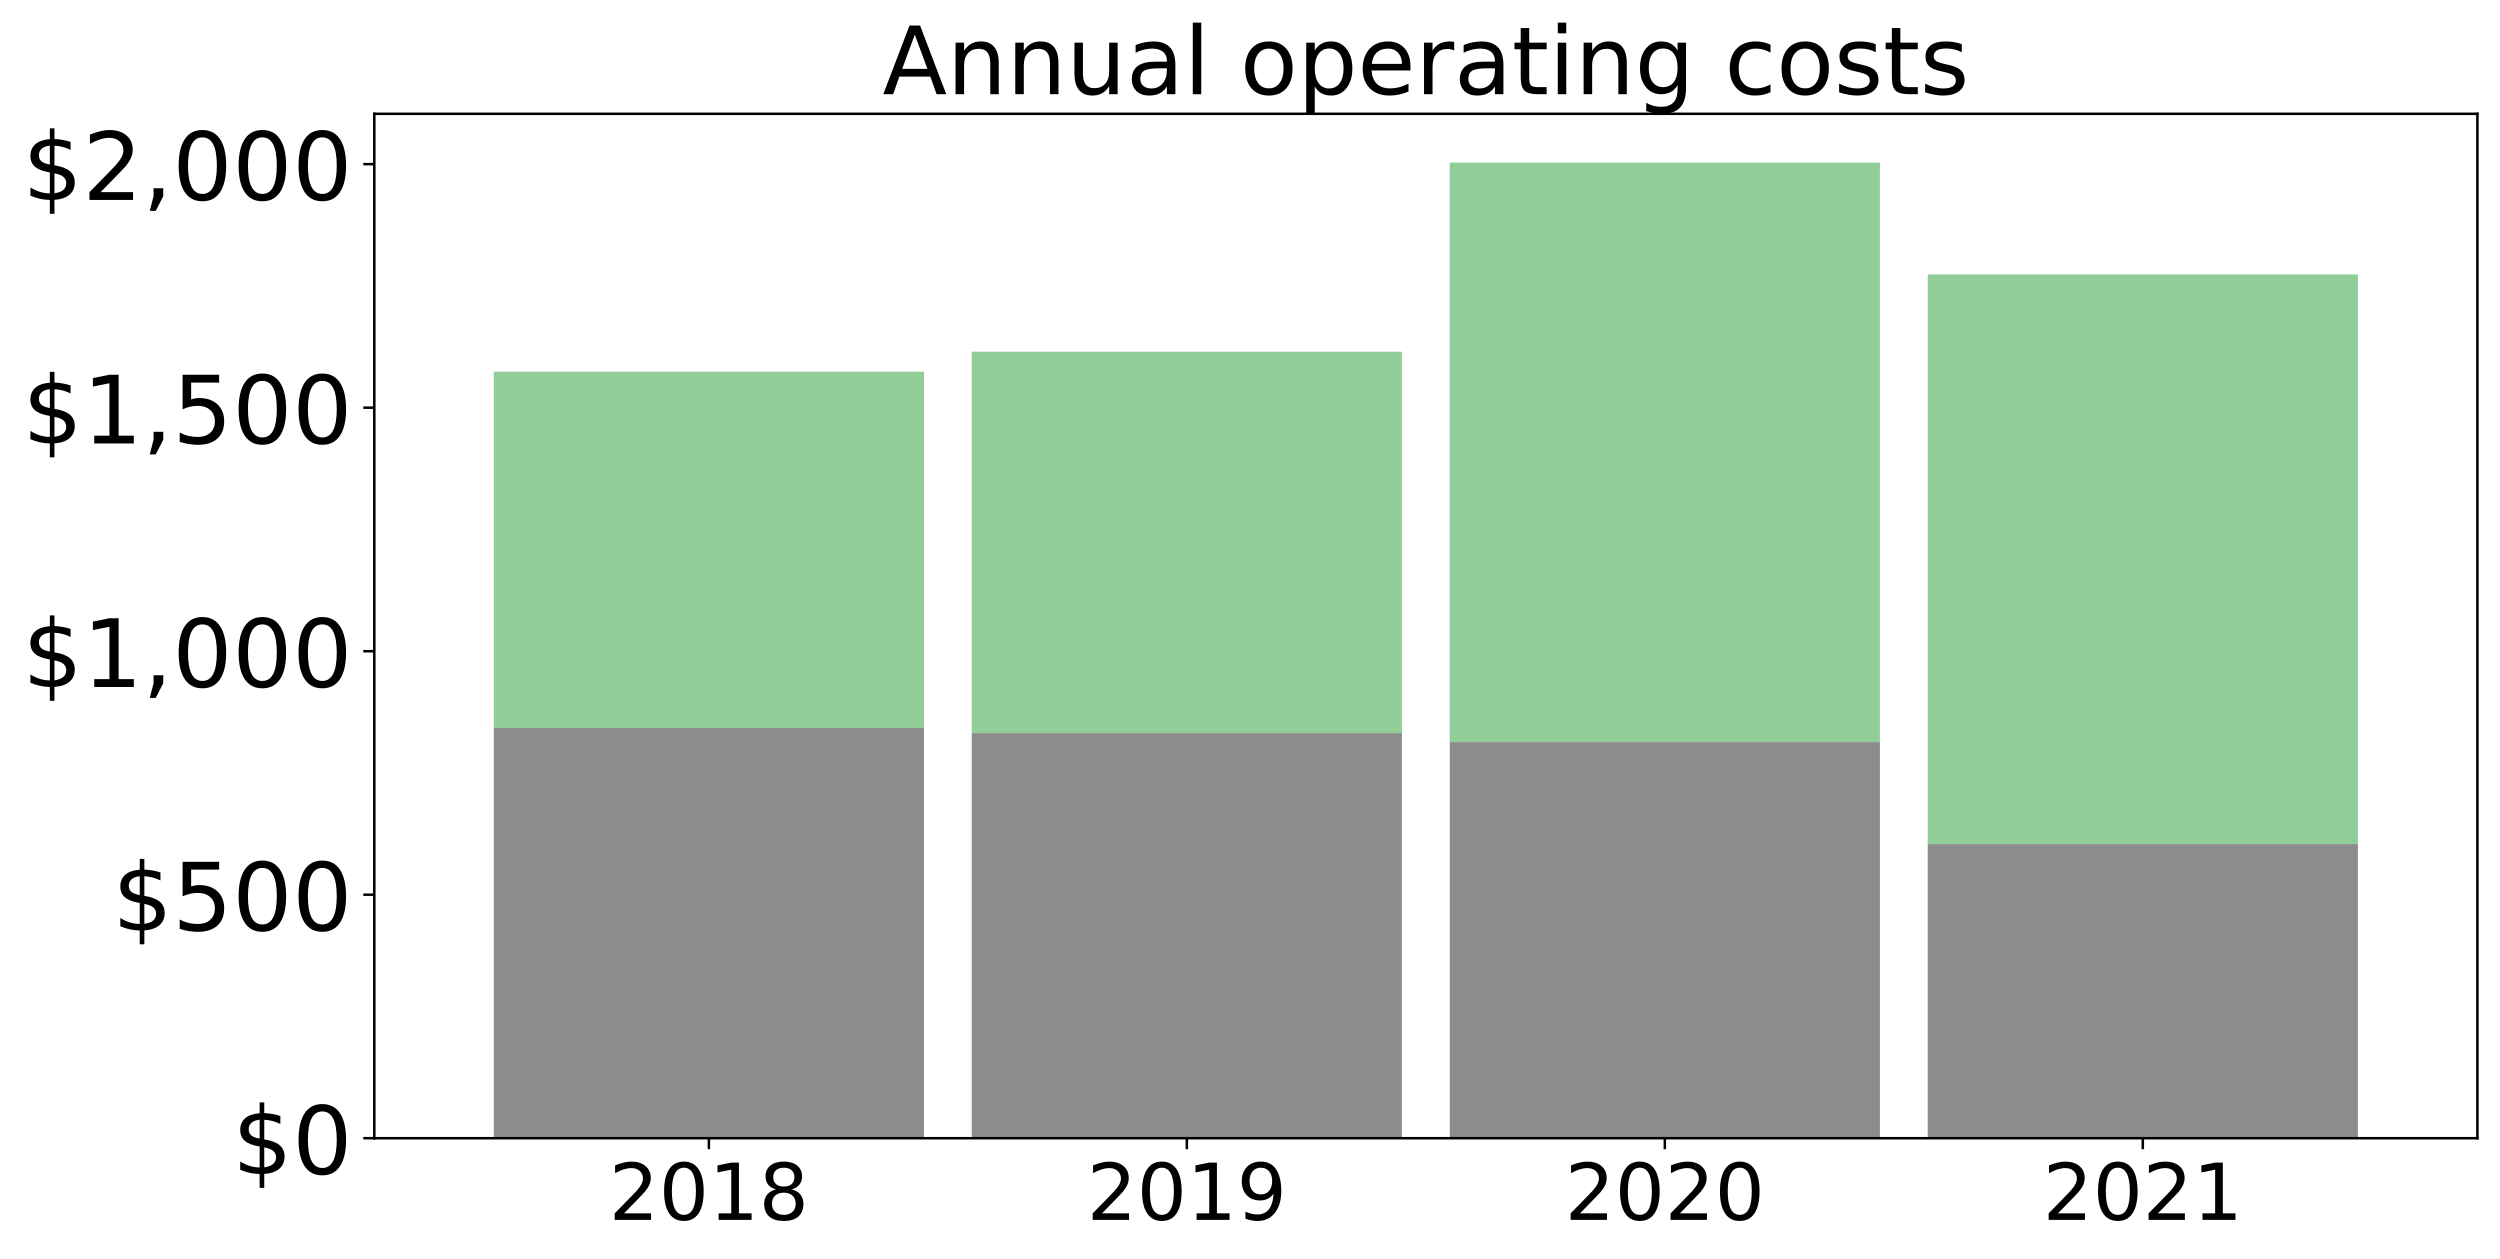
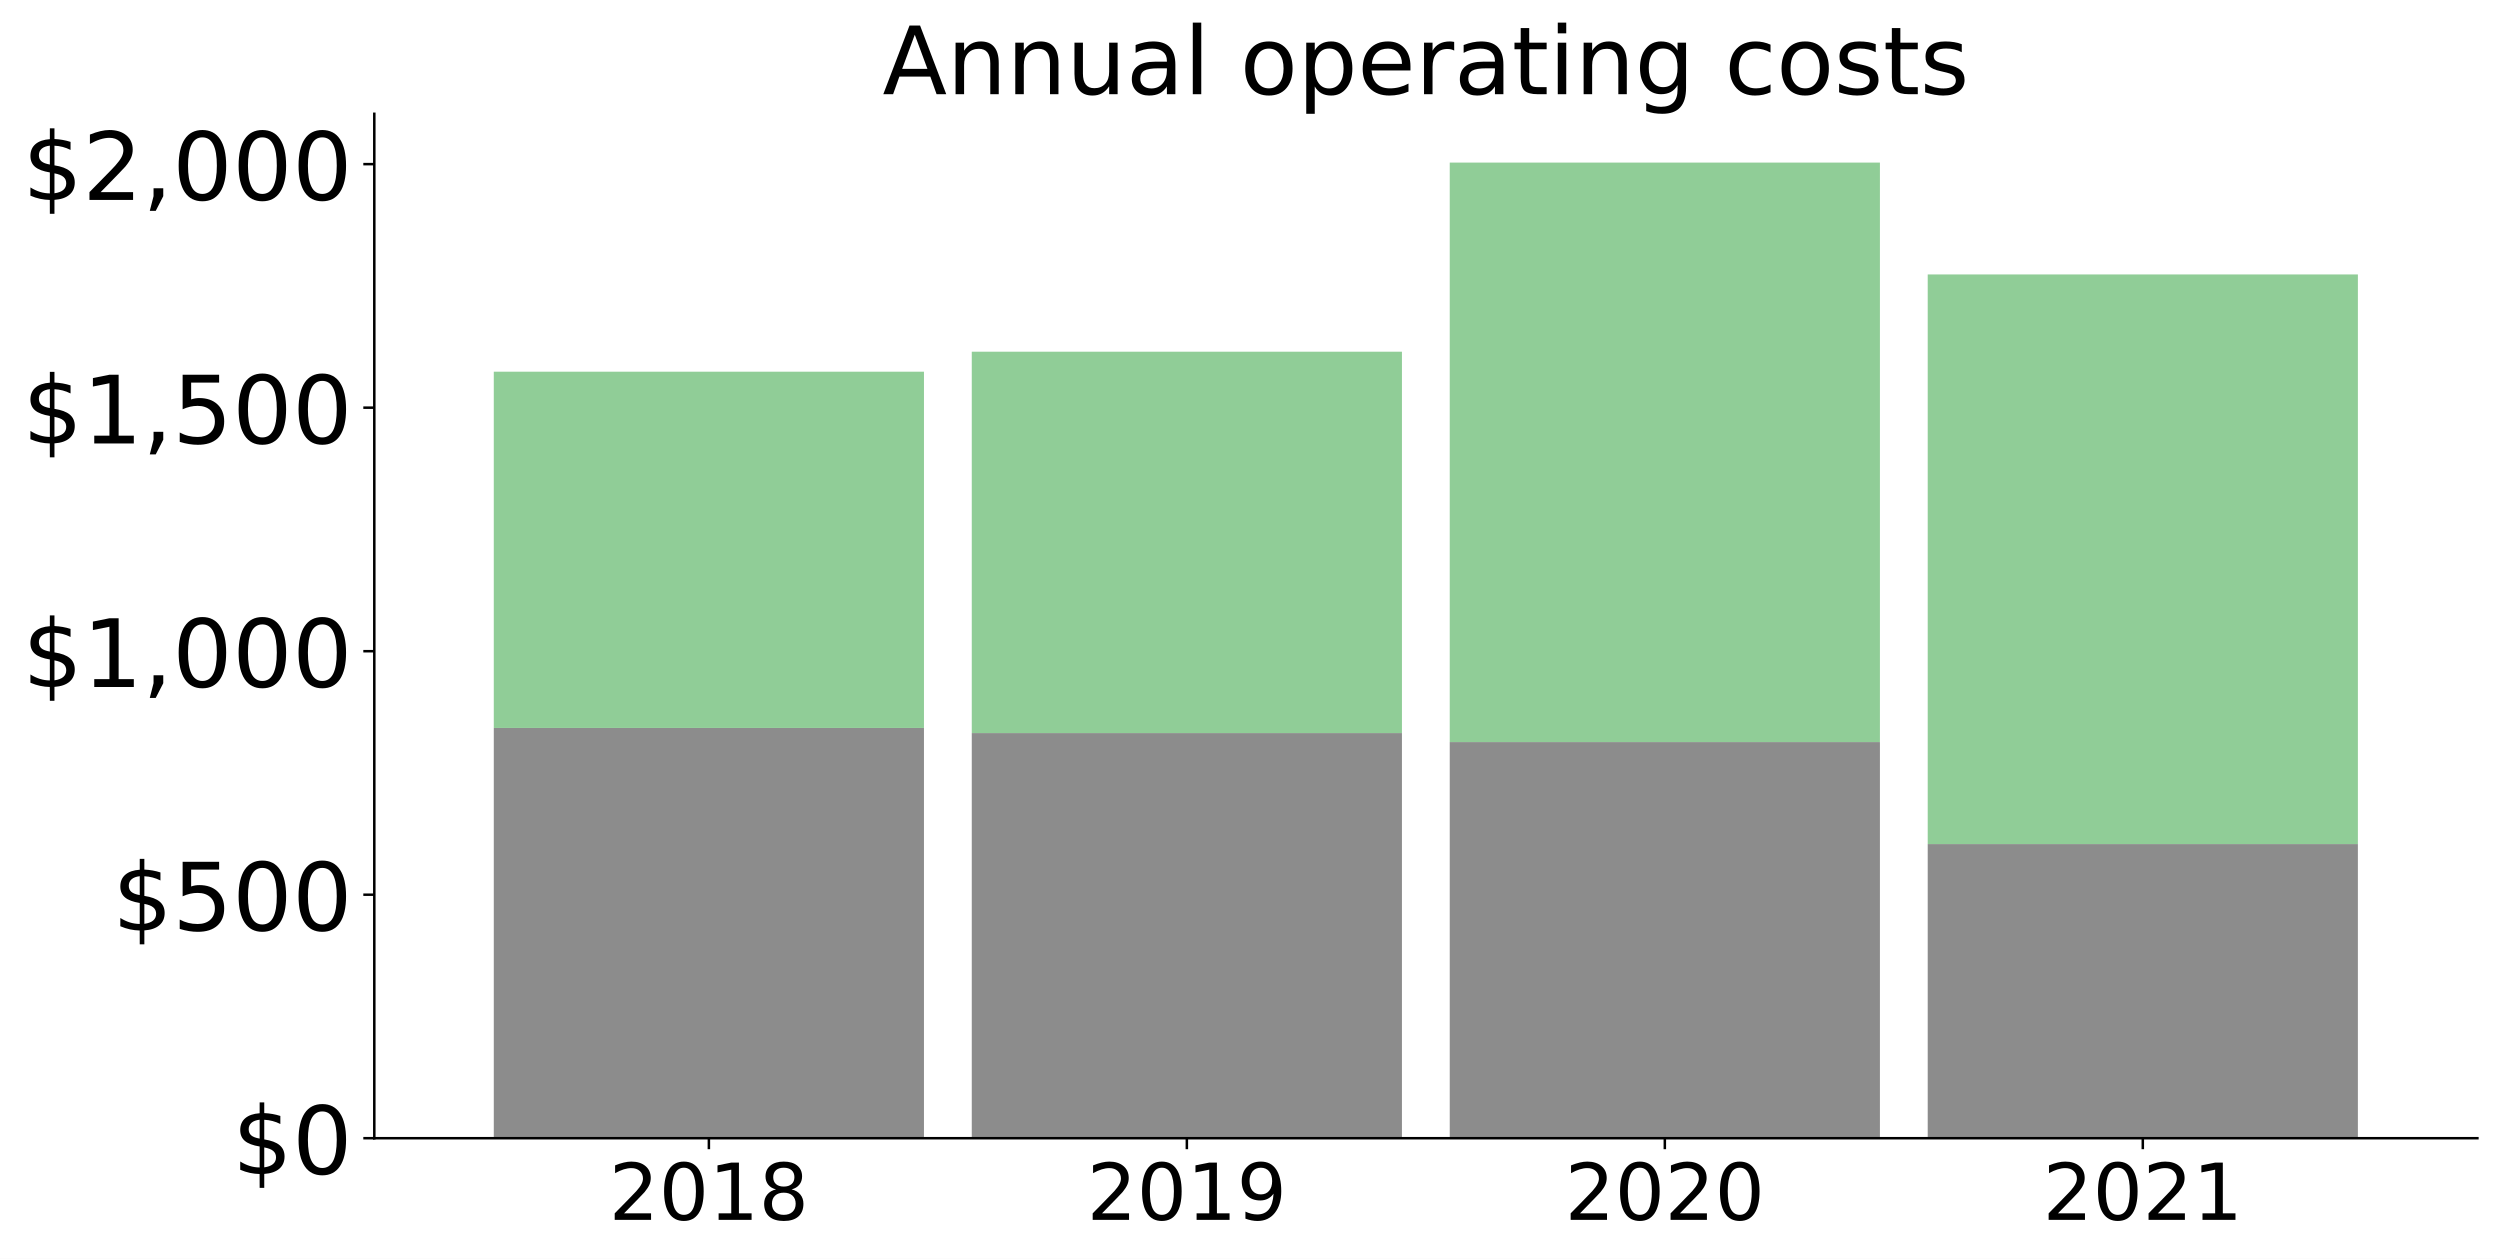
<svg xmlns="http://www.w3.org/2000/svg" xmlns:xlink="http://www.w3.org/1999/xlink" width="795.972pt" height="400.79pt" viewBox="0 0 795.972 400.79" version="1.1">
  <defs>
    <style type="text/css">*{stroke-linejoin: round; stroke-linecap: butt}</style>
  </defs>
  <g id="figure_1">
    <g id="patch_1">
      <path d="M 0 400.79  L 795.972 400.79  L 795.972 0  L 0 0  z " style="fill: #ffffff" />
    </g>
    <g id="axes_1">
      <g id="patch_2">
        <path d="M 119.172 362.394  L 788.772 362.394  L 788.772 36.234  L 119.172 36.234  z " style="fill: #ffffff" />
      </g>
      <g id="patch_3">
-         <path d="M 157.217 362.394  L 294.181 362.394  L 294.181 231.775  L 157.217 231.775  z " clip-path="url(#pb5aca12280)" style="fill: #8c8c8c" />
+         <path d="M 157.217 362.394  L 294.181 362.394  L 294.181 231.775  L 157.217 231.775  z " clip-path="url(#pe8ce930ef0)" style="fill: #8c8c8c" />
      </g>
      <g id="patch_4">
-         <path d="M 309.399 362.394  L 446.363 362.394  L 446.363 233.396  L 309.399 233.396  z " clip-path="url(#pb5aca12280)" style="fill: #8c8c8c" />
+         <path d="M 309.399 362.394  L 446.363 362.394  L 446.363 233.396  L 309.399 233.396  z " clip-path="url(#pe8ce930ef0)" style="fill: #8c8c8c" />
      </g>
      <g id="patch_5">
-         <path d="M 461.581 362.394  L 598.545 362.394  L 598.545 236.262  L 461.581 236.262  z " clip-path="url(#pb5aca12280)" style="fill: #8c8c8c" />
+         <path d="M 461.581 362.394  L 598.545 362.394  L 598.545 236.262  L 461.581 236.262  z " clip-path="url(#pe8ce930ef0)" style="fill: #8c8c8c" />
      </g>
      <g id="patch_6">
-         <path d="M 613.763 362.394  L 750.726 362.394  L 750.726 268.738  L 613.763 268.738  z " clip-path="url(#pb5aca12280)" style="fill: #8c8c8c" />
+         <path d="M 613.763 362.394  L 750.726 362.394  L 750.726 268.738  L 613.763 268.738  z " clip-path="url(#pe8ce930ef0)" style="fill: #8c8c8c" />
      </g>
      <g id="patch_7">
-         <path d="M 157.217 231.775  L 294.181 231.775  L 294.181 118.344  L 157.217 118.344  z " clip-path="url(#pb5aca12280)" style="fill: #90cd97" />
+         <path d="M 157.217 231.775  L 294.181 231.775  L 294.181 118.344  L 157.217 118.344  z " clip-path="url(#pe8ce930ef0)" style="fill: #90cd97" />
      </g>
      <g id="patch_8">
-         <path d="M 309.399 233.396  L 446.363 233.396  L 446.363 111.98  L 309.399 111.98  z " clip-path="url(#pb5aca12280)" style="fill: #90cd97" />
+         <path d="M 309.399 233.396  L 446.363 233.396  L 446.363 111.98  L 309.399 111.98  z " clip-path="url(#pe8ce930ef0)" style="fill: #90cd97" />
      </g>
      <g id="patch_9">
-         <path d="M 461.581 236.262  L 598.545 236.262  L 598.545 51.766  L 461.581 51.766  z " clip-path="url(#pb5aca12280)" style="fill: #90cd97" />
+         <path d="M 461.581 236.262  L 598.545 236.262  L 598.545 51.766  L 461.581 51.766  z " clip-path="url(#pe8ce930ef0)" style="fill: #90cd97" />
      </g>
      <g id="patch_10">
-         <path d="M 613.763 268.738  L 750.726 268.738  L 750.726 87.38  L 613.763 87.38  z " clip-path="url(#pb5aca12280)" style="fill: #90cd97" />
+         <path d="M 613.763 268.738  L 750.726 268.738  L 750.726 87.38  L 613.763 87.38  z " clip-path="url(#pe8ce930ef0)" style="fill: #90cd97" />
      </g>
      <g id="matplotlib.axis_1">
        <g id="xtick_1">
          <g id="line2d_1">
            <defs>
-               <path id="m39f2189f8d" d="M 0 0  L 0 3.5  " style="stroke: #000000; stroke-width: 0.8" />
+               <path id="m9a67bad26c" d="M 0 0  L 0 3.5  " style="stroke: #000000; stroke-width: 0.8" />
            </defs>
            <g>
-               <use xlink:href="#m39f2189f8d" x="225.699" y="362.394" style="stroke: #000000; stroke-width: 0.8" />
+               <use xlink:href="#m9a67bad26c" x="225.699" y="362.394" style="stroke: #000000; stroke-width: 0.8" />
            </g>
          </g>
          <g id="text_1">
            <g transform="translate(193.8866 388.3905)scale(0.25 -0.25)">
              <defs>
                <path id="DejaVuSans-32" d="M 1228 531  L 3431 531  L 3431 0  L 469 0  L 469 531  Q 828 903 1448 1529  Q 2069 2156 2228 2338  Q 2531 2678 2651 2914  Q 2772 3150 2772 3378  Q 2772 3750 2511 3984  Q 2250 4219 1831 4219  Q 1534 4219 1204 4116  Q 875 4013 500 3803  L 500 4441  Q 881 4594 1212 4672  Q 1544 4750 1819 4750  Q 2544 4750 2975 4387  Q 3406 4025 3406 3419  Q 3406 3131 3298 2873  Q 3191 2616 2906 2266  Q 2828 2175 2409 1742  Q 1991 1309 1228 531  z " transform="scale(0.015625)" />
                <path id="DejaVuSans-30" d="M 2034 4250  Q 1547 4250 1301 3770  Q 1056 3291 1056 2328  Q 1056 1369 1301 889  Q 1547 409 2034 409  Q 2525 409 2770 889  Q 3016 1369 3016 2328  Q 3016 3291 2770 3770  Q 2525 4250 2034 4250  z M 2034 4750  Q 2819 4750 3233 4129  Q 3647 3509 3647 2328  Q 3647 1150 3233 529  Q 2819 -91 2034 -91  Q 1250 -91 836 529  Q 422 1150 422 2328  Q 422 3509 836 4129  Q 1250 4750 2034 4750  z " transform="scale(0.015625)" />
                <path id="DejaVuSans-31" d="M 794 531  L 1825 531  L 1825 4091  L 703 3866  L 703 4441  L 1819 4666  L 2450 4666  L 2450 531  L 3481 531  L 3481 0  L 794 0  L 794 531  z " transform="scale(0.015625)" />
                <path id="DejaVuSans-38" d="M 2034 2216  Q 1584 2216 1326 1975  Q 1069 1734 1069 1313  Q 1069 891 1326 650  Q 1584 409 2034 409  Q 2484 409 2743 651  Q 3003 894 3003 1313  Q 3003 1734 2745 1975  Q 2488 2216 2034 2216  z M 1403 2484  Q 997 2584 770 2862  Q 544 3141 544 3541  Q 544 4100 942 4425  Q 1341 4750 2034 4750  Q 2731 4750 3128 4425  Q 3525 4100 3525 3541  Q 3525 3141 3298 2862  Q 3072 2584 2669 2484  Q 3125 2378 3379 2068  Q 3634 1759 3634 1313  Q 3634 634 3220 271  Q 2806 -91 2034 -91  Q 1263 -91 848 271  Q 434 634 434 1313  Q 434 1759 690 2068  Q 947 2378 1403 2484  z M 1172 3481  Q 1172 3119 1398 2916  Q 1625 2713 2034 2713  Q 2441 2713 2670 2916  Q 2900 3119 2900 3481  Q 2900 3844 2670 4047  Q 2441 4250 2034 4250  Q 1625 4250 1398 4047  Q 1172 3844 1172 3481  z " transform="scale(0.015625)" />
              </defs>
              <use xlink:href="#DejaVuSans-32" />
              <use xlink:href="#DejaVuSans-30" x="63.623" />
              <use xlink:href="#DejaVuSans-31" x="127.246" />
              <use xlink:href="#DejaVuSans-38" x="190.869" />
            </g>
          </g>
        </g>
        <g id="xtick_2">
          <g id="line2d_2">
            <g>
-               <use xlink:href="#m39f2189f8d" x="377.881" y="362.394" style="stroke: #000000; stroke-width: 0.8" />
+               <use xlink:href="#m9a67bad26c" x="377.881" y="362.394" style="stroke: #000000; stroke-width: 0.8" />
            </g>
          </g>
          <g id="text_2">
            <g transform="translate(346.0685 388.3905)scale(0.25 -0.25)">
              <defs>
                <path id="DejaVuSans-39" d="M 703 97  L 703 672  Q 941 559 1184 500  Q 1428 441 1663 441  Q 2288 441 2617 861  Q 2947 1281 2994 2138  Q 2813 1869 2534 1725  Q 2256 1581 1919 1581  Q 1219 1581 811 2004  Q 403 2428 403 3163  Q 403 3881 828 4315  Q 1253 4750 1959 4750  Q 2769 4750 3195 4129  Q 3622 3509 3622 2328  Q 3622 1225 3098 567  Q 2575 -91 1691 -91  Q 1453 -91 1209 -44  Q 966 3 703 97  z M 1959 2075  Q 2384 2075 2632 2365  Q 2881 2656 2881 3163  Q 2881 3666 2632 3958  Q 2384 4250 1959 4250  Q 1534 4250 1286 3958  Q 1038 3666 1038 3163  Q 1038 2656 1286 2365  Q 1534 2075 1959 2075  z " transform="scale(0.015625)" />
              </defs>
              <use xlink:href="#DejaVuSans-32" />
              <use xlink:href="#DejaVuSans-30" x="63.623" />
              <use xlink:href="#DejaVuSans-31" x="127.246" />
              <use xlink:href="#DejaVuSans-39" x="190.869" />
            </g>
          </g>
        </g>
        <g id="xtick_3">
          <g id="line2d_3">
            <g>
-               <use xlink:href="#m39f2189f8d" x="530.063" y="362.394" style="stroke: #000000; stroke-width: 0.8" />
+               <use xlink:href="#m9a67bad26c" x="530.063" y="362.394" style="stroke: #000000; stroke-width: 0.8" />
            </g>
          </g>
          <g id="text_3">
            <g transform="translate(498.2503 388.3905)scale(0.25 -0.25)">
              <use xlink:href="#DejaVuSans-32" />
              <use xlink:href="#DejaVuSans-30" x="63.623" />
              <use xlink:href="#DejaVuSans-32" x="127.246" />
              <use xlink:href="#DejaVuSans-30" x="190.869" />
            </g>
          </g>
        </g>
        <g id="xtick_4">
          <g id="line2d_4">
            <g>
-               <use xlink:href="#m39f2189f8d" x="682.245" y="362.394" style="stroke: #000000; stroke-width: 0.8" />
+               <use xlink:href="#m9a67bad26c" x="682.245" y="362.394" style="stroke: #000000; stroke-width: 0.8" />
            </g>
          </g>
          <g id="text_4">
            <g transform="translate(650.4321 388.3905)scale(0.25 -0.25)">
              <use xlink:href="#DejaVuSans-32" />
              <use xlink:href="#DejaVuSans-30" x="63.623" />
              <use xlink:href="#DejaVuSans-32" x="127.246" />
              <use xlink:href="#DejaVuSans-31" x="190.869" />
            </g>
          </g>
        </g>
      </g>
      <g id="matplotlib.axis_2">
        <g id="ytick_1">
          <g id="line2d_5">
            <defs>
-               <path id="m0ddf54e22d" d="M 0 0  L -3.5 0  " style="stroke: #000000; stroke-width: 0.8" />
+               <path id="m165bc2c1fe" d="M 0 0  L -3.5 0  " style="stroke: #000000; stroke-width: 0.8" />
            </defs>
            <g>
-               <use xlink:href="#m0ddf54e22d" x="119.172" y="362.394" style="stroke: #000000; stroke-width: 0.8" />
+               <use xlink:href="#m165bc2c1fe" x="119.172" y="362.394" style="stroke: #000000; stroke-width: 0.8" />
            </g>
          </g>
          <g id="text_5">
            <g transform="translate(73.99688 373.792)scale(0.3 -0.3)">
              <defs>
                <path id="DejaVuSans-24" d="M 2163 -941  L 1850 -941  L 1847 0  Q 1519 6 1191 76  Q 863 147 531 288  L 531 850  Q 850 650 1176 548  Q 1503 447 1850 444  L 1850 1869  Q 1159 1981 845 2250  Q 531 2519 531 2988  Q 531 3497 872 3790  Q 1213 4084 1850 4128  L 1850 4863  L 2163 4863  L 2163 4138  Q 2453 4125 2725 4076  Q 2997 4028 3256 3944  L 3256 3397  Q 2997 3528 2723 3600  Q 2450 3672 2163 3684  L 2163 2350  Q 2872 2241 3206 1959  Q 3541 1678 3541 1191  Q 3541 663 3186 358  Q 2831 53 2163 6  L 2163 -941  z M 1850 2406  L 1850 3688  Q 1488 3647 1297 3481  Q 1106 3316 1106 3041  Q 1106 2772 1282 2622  Q 1459 2472 1850 2406  z M 2163 1806  L 2163 453  Q 2559 506 2761 678  Q 2963 850 2963 1131  Q 2963 1406 2770 1568  Q 2578 1731 2163 1806  z " transform="scale(0.015625)" />
              </defs>
              <use xlink:href="#DejaVuSans-24" />
              <use xlink:href="#DejaVuSans-30" x="63.623" />
            </g>
          </g>
        </g>
        <g id="ytick_2">
          <g id="line2d_6">
            <g>
-               <use xlink:href="#m0ddf54e22d" x="119.172" y="284.861" style="stroke: #000000; stroke-width: 0.8" />
+               <use xlink:href="#m165bc2c1fe" x="119.172" y="284.861" style="stroke: #000000; stroke-width: 0.8" />
            </g>
          </g>
          <g id="text_6">
            <g transform="translate(35.82187 296.259)scale(0.3 -0.3)">
              <defs>
                <path id="DejaVuSans-35" d="M 691 4666  L 3169 4666  L 3169 4134  L 1269 4134  L 1269 2991  Q 1406 3038 1543 3061  Q 1681 3084 1819 3084  Q 2600 3084 3056 2656  Q 3513 2228 3513 1497  Q 3513 744 3044 326  Q 2575 -91 1722 -91  Q 1428 -91 1123 -41  Q 819 9 494 109  L 494 744  Q 775 591 1075 516  Q 1375 441 1709 441  Q 2250 441 2565 725  Q 2881 1009 2881 1497  Q 2881 1984 2565 2268  Q 2250 2553 1709 2553  Q 1456 2553 1204 2497  Q 953 2441 691 2322  L 691 4666  z " transform="scale(0.015625)" />
              </defs>
              <use xlink:href="#DejaVuSans-24" />
              <use xlink:href="#DejaVuSans-35" x="63.623" />
              <use xlink:href="#DejaVuSans-30" x="127.246" />
              <use xlink:href="#DejaVuSans-30" x="190.869" />
            </g>
          </g>
        </g>
        <g id="ytick_3">
          <g id="line2d_7">
            <g>
-               <use xlink:href="#m0ddf54e22d" x="119.172" y="207.328" style="stroke: #000000; stroke-width: 0.8" />
+               <use xlink:href="#m165bc2c1fe" x="119.172" y="207.328" style="stroke: #000000; stroke-width: 0.8" />
            </g>
          </g>
          <g id="text_7">
            <g transform="translate(7.2 218.726)scale(0.3 -0.3)">
              <defs>
                <path id="DejaVuSans-2c" d="M 750 794  L 1409 794  L 1409 256  L 897 -744  L 494 -744  L 750 256  L 750 794  z " transform="scale(0.015625)" />
              </defs>
              <use xlink:href="#DejaVuSans-24" />
              <use xlink:href="#DejaVuSans-31" x="63.623" />
              <use xlink:href="#DejaVuSans-2c" x="127.246" />
              <use xlink:href="#DejaVuSans-30" x="159.033" />
              <use xlink:href="#DejaVuSans-30" x="222.656" />
              <use xlink:href="#DejaVuSans-30" x="286.279" />
            </g>
          </g>
        </g>
        <g id="ytick_4">
          <g id="line2d_8">
            <g>
-               <use xlink:href="#m0ddf54e22d" x="119.172" y="129.795" style="stroke: #000000; stroke-width: 0.8" />
+               <use xlink:href="#m165bc2c1fe" x="119.172" y="129.795" style="stroke: #000000; stroke-width: 0.8" />
            </g>
          </g>
          <g id="text_8">
            <g transform="translate(7.2 141.193)scale(0.3 -0.3)">
              <use xlink:href="#DejaVuSans-24" />
              <use xlink:href="#DejaVuSans-31" x="63.623" />
              <use xlink:href="#DejaVuSans-2c" x="127.246" />
              <use xlink:href="#DejaVuSans-35" x="159.033" />
              <use xlink:href="#DejaVuSans-30" x="222.656" />
              <use xlink:href="#DejaVuSans-30" x="286.279" />
            </g>
          </g>
        </g>
        <g id="ytick_5">
          <g id="line2d_9">
            <g>
-               <use xlink:href="#m0ddf54e22d" x="119.172" y="52.262" style="stroke: #000000; stroke-width: 0.8" />
+               <use xlink:href="#m165bc2c1fe" x="119.172" y="52.262" style="stroke: #000000; stroke-width: 0.8" />
            </g>
          </g>
          <g id="text_9">
            <g transform="translate(7.2 63.65995)scale(0.3 -0.3)">
              <use xlink:href="#DejaVuSans-24" />
              <use xlink:href="#DejaVuSans-32" x="63.623" />
              <use xlink:href="#DejaVuSans-2c" x="127.246" />
              <use xlink:href="#DejaVuSans-30" x="159.033" />
              <use xlink:href="#DejaVuSans-30" x="222.656" />
              <use xlink:href="#DejaVuSans-30" x="286.279" />
            </g>
          </g>
        </g>
      </g>
      <g id="patch_11">
        <path d="M 119.172 362.394  L 119.172 36.234  " style="fill: none; stroke: #000000; stroke-width: 0.8; stroke-linejoin: miter; stroke-linecap: square" />
      </g>
      <g id="patch_12">
-         <path d="M 788.772 362.394  L 788.772 36.234  " style="fill: none; stroke: #000000; stroke-width: 0.8; stroke-linejoin: miter; stroke-linecap: square" />
-       </g>
-       <g id="patch_13">
        <path d="M 119.172 362.394  L 788.772 362.394  " style="fill: none; stroke: #000000; stroke-width: 0.8; stroke-linejoin: miter; stroke-linecap: square" />
-       </g>
-       <g id="patch_14">
-         <path d="M 119.172 36.234  L 788.772 36.234  " style="fill: none; stroke: #000000; stroke-width: 0.8; stroke-linejoin: miter; stroke-linecap: square" />
      </g>
      <g id="text_10">
        <g transform="translate(280.9984 29.99531)scale(0.3 -0.3)">
          <defs>
            <path id="DejaVuSans-41" d="M 2188 4044  L 1331 1722  L 3047 1722  L 2188 4044  z M 1831 4666  L 2547 4666  L 4325 0  L 3669 0  L 3244 1197  L 1141 1197  L 716 0  L 50 0  L 1831 4666  z " transform="scale(0.015625)" />
            <path id="DejaVuSans-6e" d="M 3513 2113  L 3513 0  L 2938 0  L 2938 2094  Q 2938 2591 2744 2837  Q 2550 3084 2163 3084  Q 1697 3084 1428 2787  Q 1159 2491 1159 1978  L 1159 0  L 581 0  L 581 3500  L 1159 3500  L 1159 2956  Q 1366 3272 1645 3428  Q 1925 3584 2291 3584  Q 2894 3584 3203 3211  Q 3513 2838 3513 2113  z " transform="scale(0.015625)" />
            <path id="DejaVuSans-75" d="M 544 1381  L 544 3500  L 1119 3500  L 1119 1403  Q 1119 906 1312 657  Q 1506 409 1894 409  Q 2359 409 2629 706  Q 2900 1003 2900 1516  L 2900 3500  L 3475 3500  L 3475 0  L 2900 0  L 2900 538  Q 2691 219 2414 64  Q 2138 -91 1772 -91  Q 1169 -91 856 284  Q 544 659 544 1381  z M 1991 3584  L 1991 3584  z " transform="scale(0.015625)" />
            <path id="DejaVuSans-61" d="M 2194 1759  Q 1497 1759 1228 1600  Q 959 1441 959 1056  Q 959 750 1161 570  Q 1363 391 1709 391  Q 2188 391 2477 730  Q 2766 1069 2766 1631  L 2766 1759  L 2194 1759  z M 3341 1997  L 3341 0  L 2766 0  L 2766 531  Q 2569 213 2275 61  Q 1981 -91 1556 -91  Q 1019 -91 701 211  Q 384 513 384 1019  Q 384 1609 779 1909  Q 1175 2209 1959 2209  L 2766 2209  L 2766 2266  Q 2766 2663 2505 2880  Q 2244 3097 1772 3097  Q 1472 3097 1187 3025  Q 903 2953 641 2809  L 641 3341  Q 956 3463 1253 3523  Q 1550 3584 1831 3584  Q 2591 3584 2966 3190  Q 3341 2797 3341 1997  z " transform="scale(0.015625)" />
            <path id="DejaVuSans-6c" d="M 603 4863  L 1178 4863  L 1178 0  L 603 0  L 603 4863  z " transform="scale(0.015625)" />
            <path id="DejaVuSans-20" transform="scale(0.015625)" />
            <path id="DejaVuSans-6f" d="M 1959 3097  Q 1497 3097 1228 2736  Q 959 2375 959 1747  Q 959 1119 1226 758  Q 1494 397 1959 397  Q 2419 397 2687 759  Q 2956 1122 2956 1747  Q 2956 2369 2687 2733  Q 2419 3097 1959 3097  z M 1959 3584  Q 2709 3584 3137 3096  Q 3566 2609 3566 1747  Q 3566 888 3137 398  Q 2709 -91 1959 -91  Q 1206 -91 779 398  Q 353 888 353 1747  Q 353 2609 779 3096  Q 1206 3584 1959 3584  z " transform="scale(0.015625)" />
            <path id="DejaVuSans-70" d="M 1159 525  L 1159 -1331  L 581 -1331  L 581 3500  L 1159 3500  L 1159 2969  Q 1341 3281 1617 3432  Q 1894 3584 2278 3584  Q 2916 3584 3314 3078  Q 3713 2572 3713 1747  Q 3713 922 3314 415  Q 2916 -91 2278 -91  Q 1894 -91 1617 61  Q 1341 213 1159 525  z M 3116 1747  Q 3116 2381 2855 2742  Q 2594 3103 2138 3103  Q 1681 3103 1420 2742  Q 1159 2381 1159 1747  Q 1159 1113 1420 752  Q 1681 391 2138 391  Q 2594 391 2855 752  Q 3116 1113 3116 1747  z " transform="scale(0.015625)" />
            <path id="DejaVuSans-65" d="M 3597 1894  L 3597 1613  L 953 1613  Q 991 1019 1311 708  Q 1631 397 2203 397  Q 2534 397 2845 478  Q 3156 559 3463 722  L 3463 178  Q 3153 47 2828 -22  Q 2503 -91 2169 -91  Q 1331 -91 842 396  Q 353 884 353 1716  Q 353 2575 817 3079  Q 1281 3584 2069 3584  Q 2775 3584 3186 3129  Q 3597 2675 3597 1894  z M 3022 2063  Q 3016 2534 2758 2815  Q 2500 3097 2075 3097  Q 1594 3097 1305 2825  Q 1016 2553 972 2059  L 3022 2063  z " transform="scale(0.015625)" />
            <path id="DejaVuSans-72" d="M 2631 2963  Q 2534 3019 2420 3045  Q 2306 3072 2169 3072  Q 1681 3072 1420 2755  Q 1159 2438 1159 1844  L 1159 0  L 581 0  L 581 3500  L 1159 3500  L 1159 2956  Q 1341 3275 1631 3429  Q 1922 3584 2338 3584  Q 2397 3584 2469 3576  Q 2541 3569 2628 3553  L 2631 2963  z " transform="scale(0.015625)" />
            <path id="DejaVuSans-74" d="M 1172 4494  L 1172 3500  L 2356 3500  L 2356 3053  L 1172 3053  L 1172 1153  Q 1172 725 1289 603  Q 1406 481 1766 481  L 2356 481  L 2356 0  L 1766 0  Q 1100 0 847 248  Q 594 497 594 1153  L 594 3053  L 172 3053  L 172 3500  L 594 3500  L 594 4494  L 1172 4494  z " transform="scale(0.015625)" />
            <path id="DejaVuSans-69" d="M 603 3500  L 1178 3500  L 1178 0  L 603 0  L 603 3500  z M 603 4863  L 1178 4863  L 1178 4134  L 603 4134  L 603 4863  z " transform="scale(0.015625)" />
            <path id="DejaVuSans-67" d="M 2906 1791  Q 2906 2416 2648 2759  Q 2391 3103 1925 3103  Q 1463 3103 1205 2759  Q 947 2416 947 1791  Q 947 1169 1205 825  Q 1463 481 1925 481  Q 2391 481 2648 825  Q 2906 1169 2906 1791  z M 3481 434  Q 3481 -459 3084 -895  Q 2688 -1331 1869 -1331  Q 1566 -1331 1297 -1286  Q 1028 -1241 775 -1147  L 775 -588  Q 1028 -725 1275 -790  Q 1522 -856 1778 -856  Q 2344 -856 2625 -561  Q 2906 -266 2906 331  L 2906 616  Q 2728 306 2450 153  Q 2172 0 1784 0  Q 1141 0 747 490  Q 353 981 353 1791  Q 353 2603 747 3093  Q 1141 3584 1784 3584  Q 2172 3584 2450 3431  Q 2728 3278 2906 2969  L 2906 3500  L 3481 3500  L 3481 434  z " transform="scale(0.015625)" />
            <path id="DejaVuSans-63" d="M 3122 3366  L 3122 2828  Q 2878 2963 2633 3030  Q 2388 3097 2138 3097  Q 1578 3097 1268 2742  Q 959 2388 959 1747  Q 959 1106 1268 751  Q 1578 397 2138 397  Q 2388 397 2633 464  Q 2878 531 3122 666  L 3122 134  Q 2881 22 2623 -34  Q 2366 -91 2075 -91  Q 1284 -91 818 406  Q 353 903 353 1747  Q 353 2603 823 3093  Q 1294 3584 2113 3584  Q 2378 3584 2631 3529  Q 2884 3475 3122 3366  z " transform="scale(0.015625)" />
            <path id="DejaVuSans-73" d="M 2834 3397  L 2834 2853  Q 2591 2978 2328 3040  Q 2066 3103 1784 3103  Q 1356 3103 1142 2972  Q 928 2841 928 2578  Q 928 2378 1081 2264  Q 1234 2150 1697 2047  L 1894 2003  Q 2506 1872 2764 1633  Q 3022 1394 3022 966  Q 3022 478 2636 193  Q 2250 -91 1575 -91  Q 1294 -91 989 -36  Q 684 19 347 128  L 347 722  Q 666 556 975 473  Q 1284 391 1588 391  Q 1994 391 2212 530  Q 2431 669 2431 922  Q 2431 1156 2273 1281  Q 2116 1406 1581 1522  L 1381 1569  Q 847 1681 609 1914  Q 372 2147 372 2553  Q 372 3047 722 3315  Q 1072 3584 1716 3584  Q 2034 3584 2315 3537  Q 2597 3491 2834 3397  z " transform="scale(0.015625)" />
          </defs>
          <use xlink:href="#DejaVuSans-41" />
          <use xlink:href="#DejaVuSans-6e" x="68.408" />
          <use xlink:href="#DejaVuSans-6e" x="131.787" />
          <use xlink:href="#DejaVuSans-75" x="195.166" />
          <use xlink:href="#DejaVuSans-61" x="258.545" />
          <use xlink:href="#DejaVuSans-6c" x="319.824" />
          <use xlink:href="#DejaVuSans-20" x="347.607" />
          <use xlink:href="#DejaVuSans-6f" x="379.395" />
          <use xlink:href="#DejaVuSans-70" x="440.576" />
          <use xlink:href="#DejaVuSans-65" x="504.053" />
          <use xlink:href="#DejaVuSans-72" x="565.576" />
          <use xlink:href="#DejaVuSans-61" x="606.689" />
          <use xlink:href="#DejaVuSans-74" x="667.969" />
          <use xlink:href="#DejaVuSans-69" x="707.178" />
          <use xlink:href="#DejaVuSans-6e" x="734.961" />
          <use xlink:href="#DejaVuSans-67" x="798.34" />
          <use xlink:href="#DejaVuSans-20" x="861.816" />
          <use xlink:href="#DejaVuSans-63" x="893.604" />
          <use xlink:href="#DejaVuSans-6f" x="948.584" />
          <use xlink:href="#DejaVuSans-73" x="1009.766" />
          <use xlink:href="#DejaVuSans-74" x="1061.865" />
          <use xlink:href="#DejaVuSans-73" x="1101.074" />
        </g>
      </g>
    </g>
  </g>
  <defs>
-     <clipPath id="pb5aca12280">
+     <clipPath id="pe8ce930ef0">
      <rect x="119.172" y="36.234" width="669.6" height="326.16" />
    </clipPath>
  </defs>
</svg>
